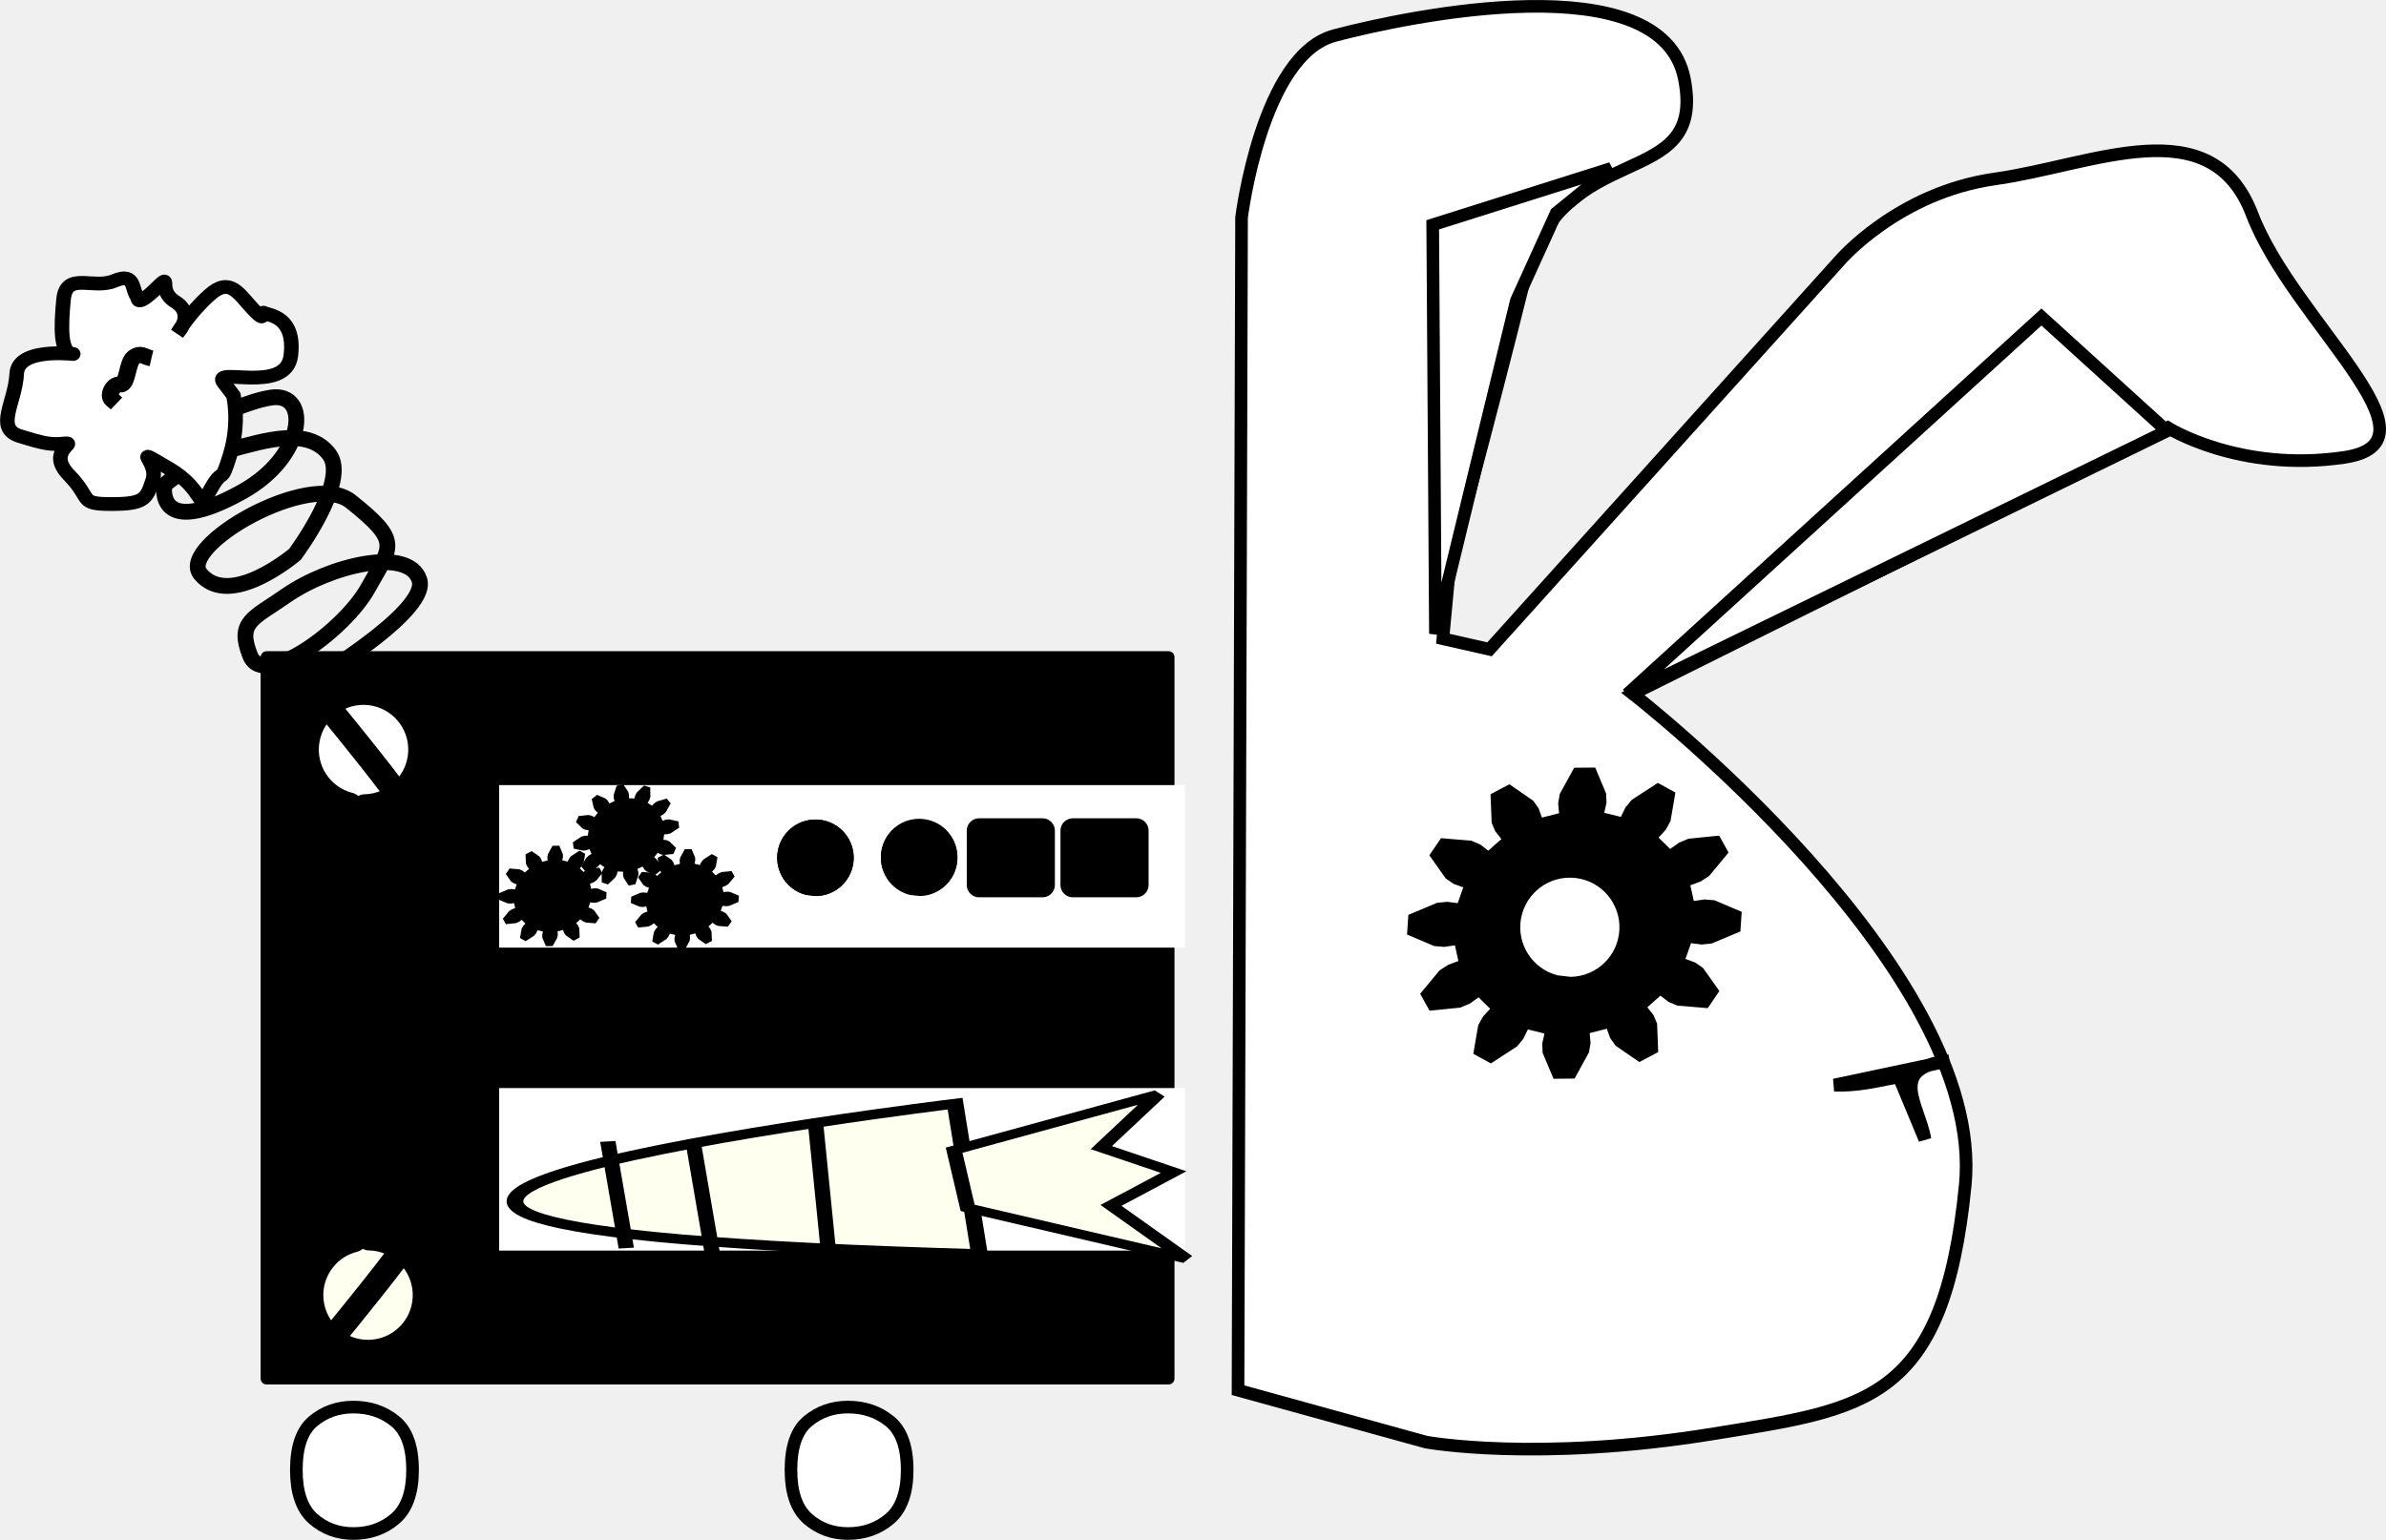
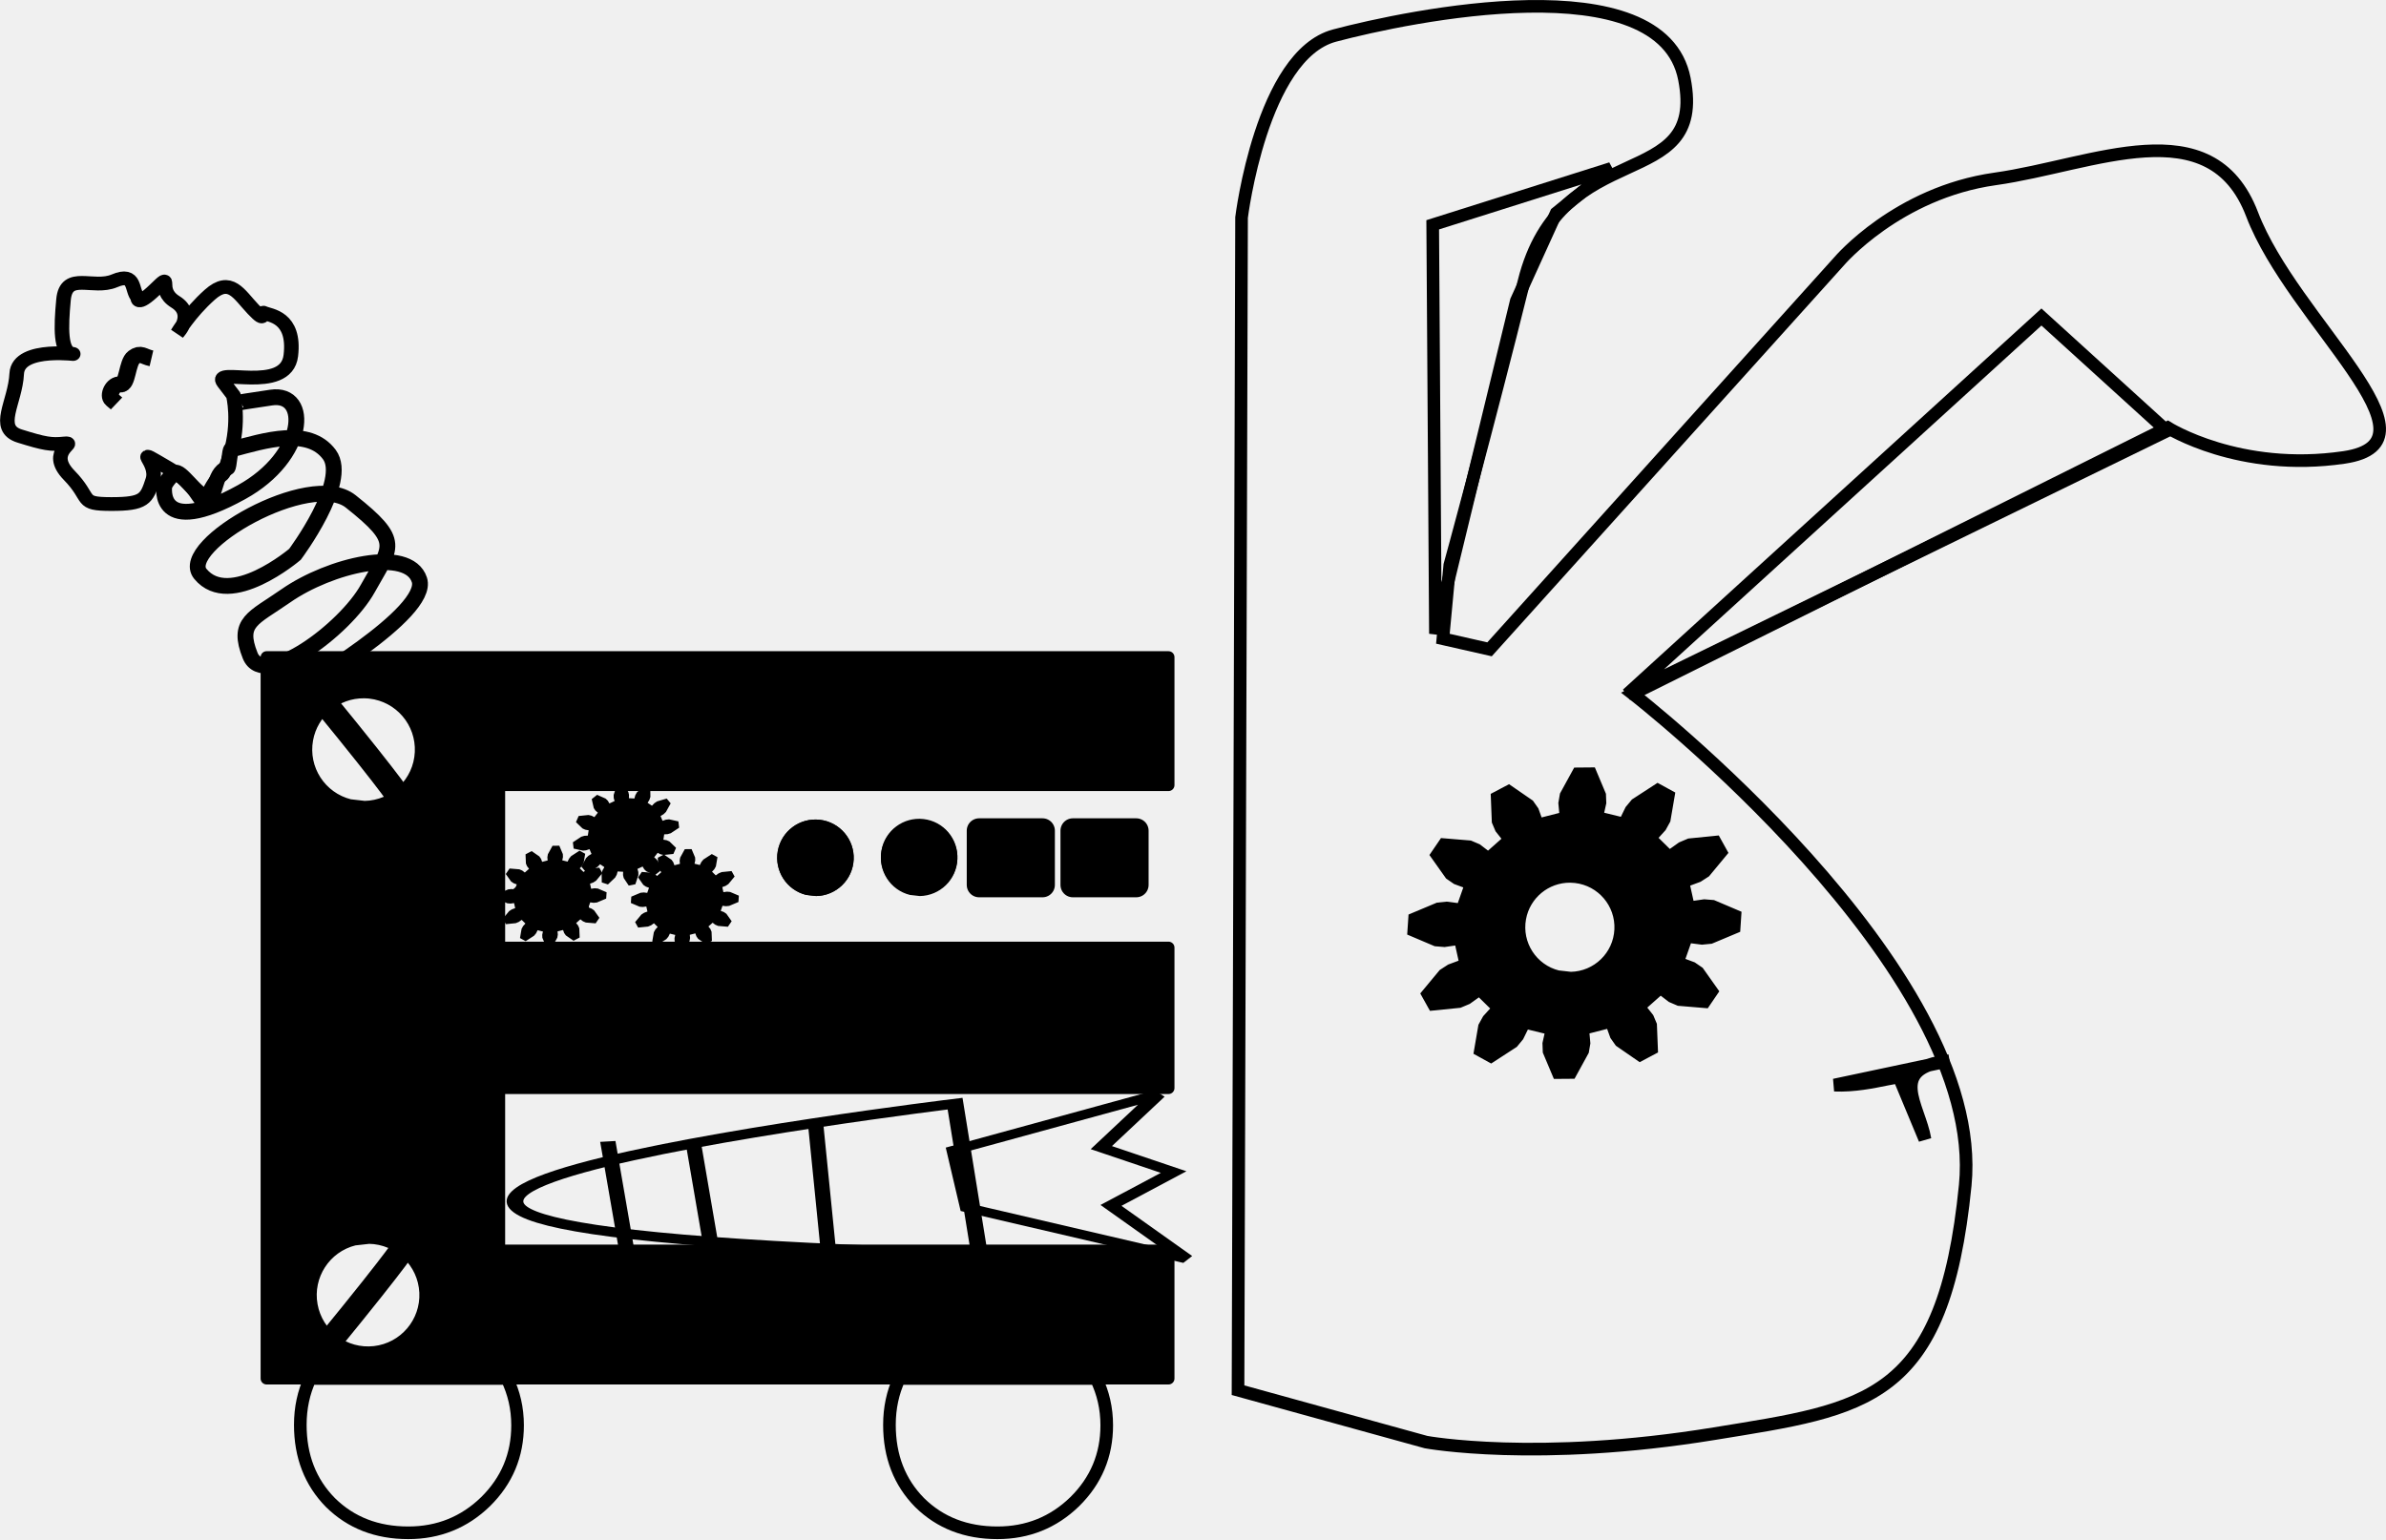
<svg xmlns="http://www.w3.org/2000/svg" xmlns:ns1="http://www.openswatchbook.org/uri/2009/osb" width="53.329mm" height="34.41mm" viewBox="0 0 188.959 121.926" id="svg2" version="1.1">
  <defs id="defs4">
    <linearGradient id="linearGradient8288" ns1:paint="solid">
      <stop style="stop-color:#000000;stop-opacity:1;" offset="0" id="stop8290" />
    </linearGradient>
  </defs>
  <g id="layer1" transform="translate(-40.15681,-439.2151)">
    <text xml:space="preserve" style="font-style:normal;font-variant:normal;font-weight:normal;font-stretch:normal;font-size:90px;line-height:125%;font-family:'MS Gothic';-inkscape-font-specification:'MS Gothic, Normal';text-align:start;letter-spacing:0px;word-spacing:0px;writing-mode:lr-tb;text-anchor:start;fill:#ff00ff;fill-opacity:1;stroke:none;stroke-width:1px;stroke-linecap:butt;stroke-linejoin:miter;stroke-opacity:1" x="-110.179" y="-304.912" id="text4136" transform="scale(-1,-1)">
      <tspan id="tspan4138" x="-110.179" y="-304.912" style="font-style:normal;font-variant:normal;font-weight:normal;font-stretch:normal;font-size:80px;line-height:125%;font-family:'MS Gothic';-inkscape-font-specification:'MS Gothic, Normal';text-align:start;writing-mode:lr-tb;text-anchor:start" />
    </text>
-     <path style="display:inline;fill:#ffffff;fill-opacity:1;fill-rule:evenodd;stroke:#000000;stroke-width:1px;stroke-linecap:butt;stroke-linejoin:miter;stroke-opacity:1" d="m 169.471,494.18 c 0,0 28.026,21.741 26.322,38.933 -1.704,17.192 -7.861,17.709 -19.844,19.668 -14.072,2.3 -22.858,0.672 -22.858,0.672 l -14.889,-4.111 0.28,-92.894 c 0,0 1.58,-12.881 7.366,-14.416 5.787,-1.535 25.911,-5.773 27.705,3.438 1.794,9.212 -9.785,4.318 -12.706,16.053 -2.922,11.735 -5.873,22.459 -5.873,22.459 l -0.547,5.832 3.694,0.838 27.694,-30.747 c 0,0 4.599,-5.43 12.356,-6.519 7.757,-1.088 17.091,-5.703 20.34,2.803 3.249,8.506 15.587,18.039 7.282,19.262 -8.305,1.223 -13.966,-2.36 -13.966,-2.36 z" id="path4692" />
-     <path style="display:inline;fill:#ffffff;fill-opacity:1;fill-rule:evenodd;stroke:#000000;stroke-width:1px;stroke-linecap:butt;stroke-linejoin:miter;stroke-opacity:1" d="m 211.764,473.356 -9.935,-9.029 -32.805,29.885 z" id="path4714" />
-     <path style="display:inline;fill:#ffffff;fill-opacity:1;fill-rule:evenodd;stroke:#000000;stroke-width:1px;stroke-linecap:butt;stroke-linejoin:miter;stroke-opacity:1" d="m 167.753,452.555 -14.133,4.468 0.215,32.395 6.408,-26.376 3.159,-6.951 z" id="path4716" />
+     <path style="display:inline;fill:none;fill-opacity:1;fill-rule:evenodd;stroke:#000000;stroke-width:1px;stroke-linecap:butt;stroke-linejoin:miter;stroke-opacity:1" d="m 169.471,494.18 c 0,0 28.026,21.741 26.322,38.933 -1.704,17.192 -7.861,17.709 -19.844,19.668 -14.072,2.3 -22.858,0.672 -22.858,0.672 l -14.889,-4.111 0.28,-92.894 c 0,0 1.58,-12.881 7.366,-14.416 5.787,-1.535 25.911,-5.773 27.705,3.438 1.794,9.212 -9.785,4.318 -12.706,16.053 -2.922,11.735 -5.873,22.459 -5.873,22.459 l -0.547,5.832 3.694,0.838 27.694,-30.747 c 0,0 4.599,-5.43 12.356,-6.519 7.757,-1.088 17.091,-5.703 20.34,2.803 3.249,8.506 15.587,18.039 7.282,19.262 -8.305,1.223 -13.966,-2.36 -13.966,-2.36 z" id="path4692" />
+     <path style="display:inline;fill:none;fill-opacity:1;fill-rule:evenodd;stroke:#000000;stroke-width:1px;stroke-linecap:butt;stroke-linejoin:miter;stroke-opacity:1" d="m 211.764,473.356 -9.935,-9.029 -32.805,29.885 z" id="path4714" />
+     <path style="display:inline;fill:none;fill-opacity:1;fill-rule:evenodd;stroke:#000000;stroke-width:1px;stroke-linecap:butt;stroke-linejoin:miter;stroke-opacity:1" d="m 167.753,452.555 -14.133,4.468 0.215,32.395 6.408,-26.376 3.159,-6.951 z" id="path4716" />
    <g id="g6485-5" transform="matrix(-0.01776397,0.2680536,0.2872236,-0.00264287,164.8392,512.3454)" style="display:inline;fill:#000000;fill-opacity:1;stroke:#000000;stroke-width:2.873;stroke-miterlimit:4;stroke-dasharray:none;stroke-opacity:1">
-       <path id="path6487-45" d="m 31.493,-4.625 4.02,-0.59 2.358,0.229 6.649,3.01 0,3.951 -6.649,3.01 -2.358,0.229 -4.02,-0.59 -1.907,7.117 3.776,1.499 1.927,1.377 4.253,5.931 -1.976,3.422 -7.263,-0.718 -2.156,-0.98 -3.186,-2.521 -5.21,5.21 2.521,3.186 0.98,2.156 0.718,7.263 -3.422,1.976 -5.931,-4.253 -1.377,-1.927 -1.499,-3.776 -7.117,1.907 0.59,4.02 -0.229,2.358 -3.01,6.649 -3.951,0 -3.01,-6.649 -0.229,-2.358 0.59,-4.02 -7.117,-1.907 -1.499,3.776 -1.377,1.927 -5.931,4.253 -3.422,-1.976 0.718,-7.263 0.98,-2.156 2.521,-3.186 -5.21,-5.21 -3.186,2.521 -2.156,0.98 -7.263,0.718 -1.976,-3.422 4.253,-5.931 1.927,-1.377 3.776,-1.499 -1.907,-7.117 -4.02,0.59 -2.358,-0.229 -6.649,-3.01 0,-3.951 6.649,-3.01 2.358,-0.229 4.02,0.59 1.907,-7.117 -3.776,-1.499 -1.927,-1.377 -4.253,-5.931 1.976,-3.422 7.263,0.718 2.156,0.98 3.186,2.521 5.21,-5.21 -2.521,-3.186 -0.98,-2.156 -0.718,-7.263 3.422,-1.976 5.931,4.253 1.377,1.927 1.499,3.776 7.117,-1.907 -0.59,-4.02 0.229,-2.358 3.01,-6.649 3.951,0 3.01,6.649 0.229,2.358 -0.59,4.02 7.117,1.907 1.499,-3.776 1.377,-1.927 5.931,-4.253 3.422,1.976 -0.718,7.263 -0.98,2.156 -2.521,3.186 5.21,5.21 3.186,-2.521 2.156,-0.98 7.263,-0.718 1.976,3.422 -4.253,5.931 -1.927,1.377 -3.776,1.499 z" style="fill:#000000;fill-opacity:1;stroke:#000000;stroke-width:2.873;stroke-miterlimit:4;stroke-dasharray:none;stroke-opacity:1" />
+       <path style="fill:#000000;fill-opacity:1;stroke:#000000;stroke-width:0.797;stroke-miterlimit:4;stroke-dasharray:none;stroke-opacity:1" d="M 126.041 61.191 L 124.906 61.201 L 123.924 62.992 L 123.814 63.625 L 123.914 64.701 L 121.836 65.23 L 121.473 64.223 L 121.111 63.709 L 119.482 62.586 L 118.465 63.123 L 118.541 65.068 L 118.785 65.645 L 119.453 66.492 L 117.863 67.902 L 116.994 67.234 L 116.391 66.977 L 114.318 66.805 L 113.689 67.727 L 114.807 69.305 L 115.336 69.67 L 116.393 70.061 L 115.719 71.975 L 114.574 71.826 L 113.895 71.895 L 111.93 72.719 L 111.859 73.777 L 113.717 74.566 L 114.391 74.621 L 115.555 74.453 L 115.977 76.355 L 114.865 76.768 L 114.287 77.143 L 112.959 78.742 L 113.467 79.654 L 115.564 79.443 L 116.201 79.176 L 117.162 78.49 L 118.566 79.873 L 117.785 80.734 L 117.465 81.314 L 117.131 83.264 L 118.078 83.785 L 119.857 82.629 L 120.287 82.107 L 120.785 81.092 L 122.795 81.584 L 122.555 82.664 L 122.578 83.295 L 123.324 85.068 L 124.459 85.059 L 125.441 83.268 L 125.549 82.637 L 125.451 81.561 L 127.529 81.029 L 127.893 82.039 L 128.254 82.551 L 129.883 83.676 L 130.9 83.137 L 130.822 81.191 L 130.58 80.617 L 129.912 79.77 L 131.502 78.359 L 132.371 79.025 L 132.973 79.283 L 135.047 79.457 L 135.676 78.533 L 134.559 76.955 L 134.029 76.592 L 132.973 76.199 L 133.646 74.287 L 134.789 74.434 L 135.471 74.367 L 137.434 73.543 L 137.504 72.482 L 135.648 71.693 L 134.975 71.639 L 133.811 71.807 L 133.389 69.904 L 134.5 69.492 L 135.078 69.119 L 136.404 67.518 L 135.898 66.605 L 133.799 66.816 L 133.162 67.086 L 132.203 67.77 L 130.799 66.387 L 131.58 65.527 L 131.9 64.945 L 132.234 62.996 L 131.287 62.477 L 129.508 63.633 L 129.078 64.152 L 128.58 65.168 L 126.57 64.676 L 126.811 63.598 L 126.787 62.967 L 126.041 61.191 z M 124.355 69.525 A 3.929 3.929 0 0 1 124.768 69.551 A 3.929 3.929 0 0 1 128.25 73.643 A 3.929 3.929 0 0 1 124.395 77.383 L 123.377 77.268 A 3.929 3.929 0 0 1 120.459 72.758 A 3.929 3.929 0 0 1 124.355 69.525 z " transform="matrix(0.0343478,3.483732,3.732874,0.2308677,-277.2688,-451.2435)" id="path6487-45" />
    </g>
-     <path style="display:inline;fill:#ffffff;fill-opacity:1;stroke:none;stroke-width:2;stroke-linecap:round;stroke-linejoin:round;stroke-miterlimit:4;stroke-dasharray:none;stroke-opacity:1" id="path5353" d="m 163.534,516.482 a 3.929,3.929 0 0 1 -2.919,-4.509 3.929,3.929 0 0 1 4.309,-3.207 3.929,3.929 0 0 1 3.481,4.091 3.929,3.929 0 0 1 -3.854,3.741" />
    <path style="fill:#000000;fill-opacity:1;stroke:#000000;stroke-width:0.357;stroke-linecap:round;stroke-linejoin:round;stroke-miterlimit:4;stroke-dasharray:none;stroke-opacity:1" d="m 43.535,74.096 c -0.023,-0.24 -0.724,-0.756 -1.559,-1.148 -0.835,-0.391 -1.322,-0.717 -1.083,-0.725 0.654,-0.02 0.116,-1.081 -0.563,-1.11 -0.537,-0.023 -0.536,-0.046 0.009,-0.268 0.328,-0.134 0.942,-0.685 1.365,-1.225 0.423,-0.54 1.068,-0.982 1.432,-0.982 0.364,0 0.736,-0.281 0.826,-0.625 0.147,-0.561 0.168,-0.557 0.205,0.042 0.03,0.484 0.238,0.615 0.756,0.48 0.464,-0.121 0.714,-0.011 0.714,0.315 0,0.276 0.226,0.502 0.502,0.502 0.318,0 0.437,0.25 0.324,0.682 -0.12,0.458 0.038,0.737 0.48,0.851 0.632,0.163 0.632,0.171 -0.009,0.211 -0.484,0.03 -0.615,0.238 -0.48,0.756 0.139,0.53 0.011,0.714 -0.494,0.714 -0.374,0 -0.681,0.226 -0.681,0.502 0,0.318 -0.25,0.437 -0.682,0.324 -0.458,-0.12 -0.737,0.038 -0.851,0.48 -0.093,0.362 -0.188,0.462 -0.211,0.222 z" id="path4348" transform="translate(40.15681,439.2151)" />
    <path style="fill:#000000;fill-opacity:1;stroke:#000000;stroke-width:0.357;stroke-linecap:round;stroke-linejoin:round;stroke-miterlimit:4;stroke-dasharray:none;stroke-opacity:1" d="m 48.13,68.997 c -0.021,-0.646 -1.067,-1.953 -1.792,-2.238 -0.406,-0.16 -0.383,-0.212 0.102,-0.234 0.704,-0.032 0.872,-1.087 0.179,-1.122 -0.246,-0.012 -0.085,-0.168 0.357,-0.346 0.442,-0.178 0.804,-0.47 0.804,-0.65 0,-0.18 0.338,-0.415 0.75,-0.523 0.413,-0.108 0.644,-0.367 0.515,-0.577 -0.13,-0.21 -0.065,-0.381 0.143,-0.381 0.208,0 0.378,0.161 0.378,0.357 0,0.514 0.978,0.441 1.192,-0.089 0.124,-0.308 0.193,-0.28 0.22,0.089 0.049,0.657 1.104,1.959 1.814,2.238 0.406,0.16 0.383,0.212 -0.102,0.234 -0.704,0.032 -0.872,1.087 -0.179,1.122 0.246,0.012 0.085,0.168 -0.357,0.346 -0.442,0.178 -0.804,0.47 -0.804,0.65 0,0.374 -1.362,0.878 -2.105,0.779 -0.274,-0.036 -0.633,0.147 -0.798,0.408 -0.24,0.379 -0.304,0.366 -0.318,-0.062 z" id="path4350" transform="translate(40.15681,439.2151)" />
  </g>
  <g id="layer2" transform="translate(-40.15681,-439.2151)">
-     <text xml:space="preserve" style="font-style:normal;font-variant:normal;font-weight:normal;font-stretch:normal;font-size:74.192px;line-height:125%;font-family:'Bauhaus 93';-inkscape-font-specification:'Bauhaus 93, Normal';text-align:start;letter-spacing:0px;word-spacing:0px;writing-mode:lr-tb;text-anchor:start;fill:#ffffff;fill-opacity:1;stroke:#000000;stroke-width:1px;stroke-linecap:butt;stroke-linejoin:miter;stroke-opacity:1;" x="58.283" y="559.663" id="text4167">
-       <tspan id="tspan4169" x="58.283" y="559.663">. .</tspan>
-     </text>
-     <rect style="fill:#000000;fill-opacity:1;stroke:#000000;stroke-width:0.946;stroke-linecap:round;stroke-linejoin:round;stroke-miterlimit:4;stroke-dasharray:none;stroke-opacity:1" id="rect8260" width="71.429" height="57.143" x="61.268" y="491.274" />
-     <rect style="fill:#ffffff;fill-opacity:1;stroke:none;stroke-width:0.928;stroke-linecap:round;stroke-linejoin:round;stroke-miterlimit:4;stroke-dasharray:none;stroke-opacity:1" id="rect8262" width="54.303" height="12.874" x="79.688" y="501.408" />
-     <rect y="525.408" x="79.688" height="12.874" width="54.303" id="rect8266" style="fill:#ffffff;fill-opacity:1;stroke:none;stroke-width:0.928;stroke-linecap:round;stroke-linejoin:round;stroke-miterlimit:4;stroke-dasharray:none;stroke-opacity:1" />
-     <path style="fill:none;fill-rule:evenodd;stroke:#000000;stroke-width:1.253px;stroke-linecap:butt;stroke-linejoin:miter;stroke-opacity:1" d="m 63.683,493.885 c 0,0 10.554,-6.09 9.684,-8.738 -0.869,-2.648 -7.092,-1.161 -10.581,1.272 -2.594,1.808 -3.884,2.058 -2.818,4.733 1.069,2.682 7.486,-2.031 9.314,-5.318 1.872,-3.367 2.71,-3.673 -1.353,-6.9 -3.209,-2.549 -13.725,3.534 -11.906,5.742 2.338,2.84 7.493,-1.549 7.493,-1.549 0,0 4.309,-5.769 2.722,-7.904 -1.638,-2.204 -5.101,-1.118 -7.764,-0.403 -2.686,0.721 -5.441,2.772 -5.307,2.903 0,0 -0.684,4.245 6.133,0.469 5.126,-2.839 5.417,-7.941 2.34,-7.484 -3.71,0.551 -11.016,5.157 -11.016,5.157" id="path8318" />
-     <g transform="matrix(-1.434747,0,0,1.356105,181.5945,-283.3795)" style="display:inline" id="g8335">
-       <path id="path7064" d="m 90.97,550.218 c 0.37,-0.384 0.1,-1.505 1.287,-0.97 1.188,0.535 2.669,-0.576 2.818,1.098 0.149,1.674 0.173,3.052 -0.464,3.164 -0.636,0.112 2.97,-0.523 3.048,1.164 0.078,1.687 1.217,3.187 -0.161,3.642 -1.378,0.455 -1.732,0.517 -2.475,0.436 -0.744,-0.082 1.028,0.457 -0.257,1.852 -1.286,1.395 -0.506,1.683 -2.328,1.685 -1.822,0.002 -1.948,-0.295 -2.289,-1.404 -0.341,-1.109 1.318,-2.039 -0.852,-0.7 -2.171,1.338 -1.563,2.719 -2.33,1.26 -0.767,-1.459 -0.531,-0.119 -1.088,-2.04 -0.557,-1.921 -0.174,-3.476 -0.174,-3.476 0,0 -0.176,0.243 0.528,-0.731 0.704,-0.974 -3.447,0.713 -3.705,-1.58 -0.258,-2.293 1.193,-2.335 1.458,-2.488 0.265,-0.153 -0.174,0.668 0.618,-0.215 0.792,-0.883 1.266,-1.923 2.403,-0.848 1.137,1.075 1.779,2.237 1.779,2.237 0,0 -0.996,-1.1 0.116,-1.827 1.112,-0.727 0.045,-1.815 1.112,-0.727 1.066,1.088 0.958,0.469 0.958,0.469 z" style="fill:#ffffff;fill-opacity:1;fill-rule:evenodd;stroke:#000000;stroke-width:0.804;stroke-linecap:butt;stroke-linejoin:miter;stroke-miterlimit:4;stroke-dasharray:none;stroke-opacity:1" />
+     <path style="fill:#000000;fill-opacity:1;stroke:#000000;stroke-width:0.946;stroke-linecap:round;stroke-linejoin:round;stroke-miterlimit:4;stroke-dasharray:none;stroke-opacity:1" d="M 21.111 52.059 L 21.111 109.201 L 92.539 109.201 L 92.539 99.068 L 39.531 99.068 L 39.531 86.193 L 92.539 86.193 L 92.539 75.068 L 39.531 75.068 L 39.531 62.193 L 92.539 62.193 L 92.539 52.059 L 21.111 52.059 z M 28.824 54.844 A 4.537 4.537 0 0 1 29.301 54.871 A 4.537 4.537 0 0 1 33.322 59.596 A 4.537 4.537 0 0 1 28.869 63.918 L 27.695 63.783 A 4.537 4.537 0 0 1 24.324 58.576 A 4.537 4.537 0 0 1 28.824 54.844 z M 29.227 98.059 A 4.537 4.537 0 0 1 33.68 102.379 A 4.537 4.537 0 0 1 29.658 107.104 A 4.537 4.537 0 0 1 24.682 103.398 A 4.537 4.537 0 0 1 28.053 98.191 L 29.227 98.059 z " transform="translate(40.15681,439.2151)" id="rect8260" />
+     <path style="fill:none;fill-rule:evenodd;stroke:#000000;stroke-width:1.253px;stroke-linecap:butt;stroke-linejoin:miter;stroke-opacity:1" d="m 63.683,493.885 c 0,0 10.554,-6.09 9.684,-8.738 -0.869,-2.648 -7.092,-1.161 -10.581,1.272 -2.594,1.808 -3.884,2.058 -2.818,4.733 1.069,2.682 7.486,-2.031 9.314,-5.318 1.872,-3.367 2.71,-3.673 -1.353,-6.9 -3.209,-2.549 -13.725,3.534 -11.906,5.742 2.338,2.84 7.493,-1.549 7.493,-1.549 0,0 4.309,-5.769 2.722,-7.904 -1.638,-2.204 -5.101,-1.118 -7.764,-0.403 -0.132,0.035 -0.18,1.393 -0.304,1.449 -1.234,0.549 -0.749,2.318 -1.671,2.294 -0.76,-0.019 -2.062,-2.193 -2.509,-1.871 -0.469,0.339 -0.867,0.988 -0.823,1.031 0,0 -0.684,4.245 6.133,0.469 5.126,-2.839 5.417,-7.941 2.34,-7.484 -3.71,0.551 -2.623,0.425 -2.623,0.425" id="path8318" />
+     <g transform="matrix(-1.434747,0,0,1.356105,181.5945,-283.3795)" style="display:inline;fill:none" id="g8335">
+       <path id="path7064" d="m 90.97,550.218 c 0.37,-0.384 0.1,-1.505 1.287,-0.97 1.188,0.535 2.669,-0.576 2.818,1.098 0.149,1.674 0.173,3.052 -0.464,3.164 -0.636,0.112 2.97,-0.523 3.048,1.164 0.078,1.687 1.217,3.187 -0.161,3.642 -1.378,0.455 -1.732,0.517 -2.475,0.436 -0.744,-0.082 1.028,0.457 -0.257,1.852 -1.286,1.395 -0.506,1.683 -2.328,1.685 -1.822,0.002 -1.948,-0.295 -2.289,-1.404 -0.341,-1.109 1.318,-2.039 -0.852,-0.7 -2.171,1.338 -1.563,2.719 -2.33,1.26 -0.767,-1.459 -0.531,-0.119 -1.088,-2.04 -0.557,-1.921 -0.174,-3.476 -0.174,-3.476 0,0 -0.176,0.243 0.528,-0.731 0.704,-0.974 -3.447,0.713 -3.705,-1.58 -0.258,-2.293 1.193,-2.335 1.458,-2.488 0.265,-0.153 -0.174,0.668 0.618,-0.215 0.792,-0.883 1.266,-1.923 2.403,-0.848 1.137,1.075 1.779,2.237 1.779,2.237 0,0 -0.996,-1.1 0.116,-1.827 1.112,-0.727 0.045,-1.815 1.112,-0.727 1.066,1.088 0.958,0.469 0.958,0.469 z" style="fill:none;fill-opacity:1;fill-rule:evenodd;stroke:#000000;stroke-width:0.804;stroke-linecap:butt;stroke-linejoin:miter;stroke-miterlimit:4;stroke-dasharray:none;stroke-opacity:1" />
      <path id="path7066" d="m 90.222,553.779 c 0.476,-0.106 0.583,-0.366 0.969,-0.066 0.386,0.3 0.34,1.639 0.752,1.59 0.413,-0.049 0.708,0.656 0.457,0.884 -0.251,0.227 -0.251,0.227 -0.251,0.227" style="fill:none;fill-rule:evenodd;stroke:#000000;stroke-width:0.937;stroke-linecap:butt;stroke-linejoin:miter;stroke-miterlimit:4;stroke-dasharray:none;stroke-opacity:1" />
    </g>
    <g style="display:inline;fill:#fffff0;fill-opacity:1" id="g6567" transform="matrix(-0.07012851,-0.6986997,-1.213074,0.03975712,777.8612,561.8173)">
-       <path style="fill:#fffff0;fill-opacity:1;fill-rule:evenodd;stroke:#000000;stroke-width:1.087px;stroke-linecap:butt;stroke-linejoin:miter;stroke-opacity:1" d="m 64.053,540.486 c 7.032,66.875 17.079,0.6 17.079,0.6 z" id="path4775" />
-       <path style="fill:#fffff0;fill-opacity:1;fill-rule:evenodd;stroke:#000000;stroke-width:1px;stroke-linecap:butt;stroke-linejoin:miter;stroke-opacity:1" d="m 69.309,540.949 -6.566,-13.89 6.313,4.546 3.536,-4.293 3.03,4.546 5.808,-4.041 -5.556,13.637 z" id="path6279" />
+       <path style="fill:none;fill-opacity:1;fill-rule:evenodd;stroke:#000000;stroke-width:1.087px;stroke-linecap:butt;stroke-linejoin:miter;stroke-opacity:1" d="m 64.053,540.486 c 7.032,66.875 17.079,0.6 17.079,0.6 z" id="path4775" />
+       <path style="fill:none;fill-opacity:1;fill-rule:evenodd;stroke:#000000;stroke-width:1px;stroke-linecap:butt;stroke-linejoin:miter;stroke-opacity:1" d="m 69.309,540.949 -6.566,-13.89 6.313,4.546 3.536,-4.293 3.03,4.546 5.808,-4.041 -5.556,13.637 z" id="path6279" />
      <path style="fill:#fffff0;fill-rule:evenodd;stroke:#000000;stroke-width:1px;stroke-linecap:butt;stroke-linejoin:miter;stroke-opacity:1;fill-opacity:1" d="m 65.269,550.293 14.142,0" id="path6281" />
      <path style="fill:#fffff0;fill-rule:evenodd;stroke:#000000;stroke-width:1px;stroke-linecap:butt;stroke-linejoin:miter;stroke-opacity:1;fill-opacity:1" d="m 65.269,557.869 12.374,0.505" id="path6283" />
      <path style="fill:#fffff0;fill-rule:evenodd;stroke:#000000;stroke-width:1px;stroke-linecap:butt;stroke-linejoin:miter;stroke-opacity:1;fill-opacity:1" d="m 66.026,563.425 12.122,0.505" id="path6285" />
    </g>
    <g id="g8430" transform="matrix(0.6069579,0,0,0.6069579,30.11068,229.7243)" style="fill:#000000;fill-opacity:1;stroke:#000000;stroke-opacity:1">
      <g style="fill:#000000;fill-opacity:1;stroke:#000000;stroke-width:2.873;stroke-miterlimit:4;stroke-dasharray:none;stroke-opacity:1" transform="matrix(-0.00944441,0.1425135,0.1527055,-0.00140511,88.65215,462.0796)" id="g6485">
        <path style="fill:#000000;fill-opacity:1;stroke:#000000;stroke-width:2.873;stroke-miterlimit:4;stroke-dasharray:none;stroke-opacity:1" d="m 31.493,-4.625 4.02,-0.59 2.358,0.229 6.649,3.01 0,3.951 -6.649,3.01 -2.358,0.229 -4.02,-0.59 -1.907,7.117 3.776,1.499 1.927,1.377 4.253,5.931 -1.976,3.422 -7.263,-0.718 -2.156,-0.98 -3.186,-2.521 -5.21,5.21 2.521,3.186 0.98,2.156 0.718,7.263 -3.422,1.976 -5.931,-4.253 -1.377,-1.927 -1.499,-3.776 -7.117,1.907 0.59,4.02 -0.229,2.358 -3.01,6.649 -3.951,0 -3.01,-6.649 -0.229,-2.358 0.59,-4.02 -7.117,-1.907 -1.499,3.776 -1.377,1.927 -5.931,4.253 -3.422,-1.976 0.718,-7.263 0.98,-2.156 2.521,-3.186 -5.21,-5.21 -3.186,2.521 -2.156,0.98 -7.263,0.718 -1.976,-3.422 4.253,-5.931 1.927,-1.377 3.776,-1.499 -1.907,-7.117 -4.02,0.59 -2.358,-0.229 -6.649,-3.01 0,-3.951 6.649,-3.01 2.358,-0.229 4.02,0.59 1.907,-7.117 -3.776,-1.499 -1.927,-1.377 -4.253,-5.931 1.976,-3.422 7.263,0.718 2.156,0.98 3.186,2.521 5.21,-5.21 -2.521,-3.186 -0.98,-2.156 -0.718,-7.263 3.422,-1.976 5.931,4.253 1.377,1.927 1.499,3.776 7.117,-1.907 -0.59,-4.02 0.229,-2.358 3.01,-6.649 3.951,0 3.01,6.649 0.229,2.358 -0.59,4.02 7.117,1.907 1.499,-3.776 1.377,-1.927 5.931,-4.253 3.422,1.976 -0.718,7.263 -0.98,2.156 -2.521,3.186 5.21,5.21 3.186,-2.521 2.156,-0.98 7.263,-0.718 1.976,3.422 -4.253,5.931 -1.927,1.377 -3.776,1.499 z" id="path6487" />
      </g>
      <g style="fill:#000000;fill-opacity:1;stroke:#000000;stroke-width:2.873;stroke-miterlimit:4;stroke-dasharray:none;stroke-opacity:1" transform="matrix(0.01712829,0.1417953,0.1498003,-0.02967859,98.23205,454.1261)" id="g6485-0">
        <path style="fill:#000000;fill-opacity:1;stroke:#000000;stroke-width:2.873;stroke-miterlimit:4;stroke-dasharray:none;stroke-opacity:1" d="m 31.493,-4.625 4.02,-0.59 2.358,0.229 6.649,3.01 0,3.951 -6.649,3.01 -2.358,0.229 -4.02,-0.59 -1.907,7.117 3.776,1.499 1.927,1.377 4.253,5.931 -1.976,3.422 -7.263,-0.718 -2.156,-0.98 -3.186,-2.521 -5.21,5.21 2.521,3.186 0.98,2.156 0.718,7.263 -3.422,1.976 -5.931,-4.253 -1.377,-1.927 -1.499,-3.776 -7.117,1.907 0.59,4.02 -0.229,2.358 -3.01,6.649 -3.951,0 -3.01,-6.649 -0.229,-2.358 0.59,-4.02 -7.117,-1.907 -1.499,3.776 -1.377,1.927 -5.931,4.253 -3.422,-1.976 0.718,-7.263 0.98,-2.156 2.521,-3.186 -5.21,-5.21 -3.186,2.521 -2.156,0.98 -7.263,0.718 -1.976,-3.422 4.253,-5.931 1.927,-1.377 3.776,-1.499 -1.907,-7.117 -4.02,0.59 -2.358,-0.229 -6.649,-3.01 0,-3.951 6.649,-3.01 2.358,-0.229 4.02,0.59 1.907,-7.117 -3.776,-1.499 -1.927,-1.377 -4.253,-5.931 1.976,-3.422 7.263,0.718 2.156,0.98 3.186,2.521 5.21,-5.21 -2.521,-3.186 -0.98,-2.156 -0.718,-7.263 3.422,-1.976 5.931,4.253 1.377,1.927 1.499,3.776 7.117,-1.907 -0.59,-4.02 0.229,-2.358 3.01,-6.649 3.951,0 3.01,6.649 0.229,2.358 -0.59,4.02 7.117,1.907 1.499,-3.776 1.377,-1.927 5.931,-4.253 3.422,1.976 -0.718,7.263 -0.98,2.156 -2.521,3.186 5.21,5.21 3.186,-2.521 2.156,-0.98 7.263,-0.718 1.976,3.422 -4.253,5.931 -1.927,1.377 -3.776,1.499 z" id="path6487-4" />
      </g>
      <g id="g8426" transform="matrix(-0.00944441,0.1425135,0.1527055,-0.00140511,105.9107,462.524)" style="fill:#000000;fill-opacity:1;stroke:#000000;stroke-width:2.873;stroke-miterlimit:4;stroke-dasharray:none;stroke-opacity:1">
        <path id="path8428" d="m 31.493,-4.625 4.02,-0.59 2.358,0.229 6.649,3.01 0,3.951 -6.649,3.01 -2.358,0.229 -4.02,-0.59 -1.907,7.117 3.776,1.499 1.927,1.377 4.253,5.931 -1.976,3.422 -7.263,-0.718 -2.156,-0.98 -3.186,-2.521 -5.21,5.21 2.521,3.186 0.98,2.156 0.718,7.263 -3.422,1.976 -5.931,-4.253 -1.377,-1.927 -1.499,-3.776 -7.117,1.907 0.59,4.02 -0.229,2.358 -3.01,6.649 -3.951,0 -3.01,-6.649 -0.229,-2.358 0.59,-4.02 -7.117,-1.907 -1.499,3.776 -1.377,1.927 -5.931,4.253 -3.422,-1.976 0.718,-7.263 0.98,-2.156 2.521,-3.186 -5.21,-5.21 -3.186,2.521 -2.156,0.98 -7.263,0.718 -1.976,-3.422 4.253,-5.931 1.927,-1.377 3.776,-1.499 -1.907,-7.117 -4.02,0.59 -2.358,-0.229 -6.649,-3.01 0,-3.951 6.649,-3.01 2.358,-0.229 4.02,0.59 1.907,-7.117 -3.776,-1.499 -1.927,-1.377 -4.253,-5.931 1.976,-3.422 7.263,0.718 2.156,0.98 3.186,2.521 5.21,-5.21 -2.521,-3.186 -0.98,-2.156 -0.718,-7.263 3.422,-1.976 5.931,4.253 1.377,1.927 1.499,3.776 7.117,-1.907 -0.59,-4.02 0.229,-2.358 3.01,-6.649 3.951,0 3.01,6.649 0.229,2.358 -0.59,4.02 7.117,1.907 1.499,-3.776 1.377,-1.927 5.931,-4.253 3.422,1.976 -0.718,7.263 -0.98,2.156 -2.521,3.186 5.21,5.21 3.186,-2.521 2.156,-0.98 7.263,-0.718 1.976,3.422 -4.253,5.931 -1.927,1.377 -3.776,1.499 z" style="fill:#000000;fill-opacity:1;stroke:#000000;stroke-width:2.873;stroke-miterlimit:4;stroke-dasharray:none;stroke-opacity:1" />
      </g>
    </g>
    <g transform="matrix(1.938557,0,0,1.938557,-54.0334,-579.105)" style="display:inline;fill:#ffffff" id="g7039">
-       <path d="m 62.874,558.201 a 2.341,2.341 0 0 1 -1.739,-2.687 2.341,2.341 0 0 1 2.567,-1.911 2.341,2.341 0 0 1 2.074,2.437 2.341,2.341 0 0 1 -2.296,2.229" id="path6952" style="fill:#ffffff;fill-opacity:1;stroke:#000000;stroke-width:1.027;stroke-linecap:round;stroke-linejoin:round;stroke-miterlimit:4;stroke-dasharray:none;stroke-opacity:1" />
      <path id="path7037" d="m 61.742,553.876 c 3.214,3.929 3.214,4.107 3.214,4.107" style="fill:#ffffff;fill-rule:evenodd;stroke:#000000;stroke-width:1px;stroke-linecap:butt;stroke-linejoin:miter;stroke-opacity:1" />
    </g>
    <g id="g8459" style="display:inline;fill:#fffff0;fill-opacity:1" transform="matrix(1.938557,0,0,-1.938557,-53.67626,1619.51)">
-       <path style="fill:#fffff0;fill-opacity:1;stroke:#000000;stroke-width:1.027;stroke-linecap:round;stroke-linejoin:round;stroke-miterlimit:4;stroke-dasharray:none;stroke-opacity:1" id="path8461" d="m 62.874,558.201 a 2.341,2.341 0 0 1 -1.739,-2.687 2.341,2.341 0 0 1 2.567,-1.911 2.341,2.341 0 0 1 2.074,2.437 2.341,2.341 0 0 1 -2.296,2.229" />
      <path style="fill:#fffff0;fill-rule:evenodd;stroke:#000000;stroke-width:1px;stroke-linecap:butt;stroke-linejoin:miter;stroke-opacity:1;fill-opacity:1" d="m 61.742,553.876 c 3.214,3.929 3.214,4.107 3.214,4.107" id="path8463" />
    </g>
    <g id="g8613" transform="translate(-6.428571,2.798639)" style="fill:#000000;fill-opacity:1">
      <path style="display:inline;fill:#000000;fill-opacity:1;stroke:none;stroke-width:1.958;stroke-linecap:round;stroke-linejoin:round;stroke-miterlimit:4;stroke-dasharray:none;stroke-opacity:1" id="path6836" d="m 110.432,507.309 a 3.03,3.03 0 0 1 -2.251,-3.478 3.03,3.03 0 0 1 3.324,-2.474 3.03,3.03 0 0 1 2.685,3.155 3.03,3.03 0 0 1 -2.973,2.886" />
      <path d="m 110.432,507.309 a 3.03,3.03 0 0 1 -2.251,-3.478 3.03,3.03 0 0 1 3.324,-2.474 3.03,3.03 0 0 1 2.685,3.155 3.03,3.03 0 0 1 -2.973,2.886" id="path6796" style="display:inline;fill:#000000;fill-opacity:1;stroke:none;stroke-width:1.958;stroke-linecap:round;stroke-linejoin:round;stroke-miterlimit:4;stroke-dasharray:none;stroke-opacity:1" />
    </g>
    <g style="display:inline;stroke:none;stroke-opacity:1;fill:#000000;fill-opacity:1" id="g6880" transform="translate(49.44763,-21.08762)">
      <path style="fill:#000000;fill-opacity:1;stroke:none;stroke-width:1.958;stroke-linecap:round;stroke-linejoin:round;stroke-miterlimit:4;stroke-dasharray:none;stroke-opacity:1" id="path6836-1" d="m 62.77,531.137 a 3.03,3.03 0 0 1 -2.251,-3.478 3.03,3.03 0 0 1 3.324,-2.474 3.03,3.03 0 0 1 2.685,3.155 3.03,3.03 0 0 1 -2.973,2.886" />
      <path d="m 62.77,531.196 a 3.03,3.03 0 0 1 -2.251,-3.478 3.03,3.03 0 0 1 3.324,-2.474 3.03,3.03 0 0 1 2.685,3.155 3.03,3.03 0 0 1 -2.973,2.886" id="path6796-7" style="fill:#000000;fill-opacity:1;stroke:none;stroke-width:1.958;stroke-linecap:round;stroke-linejoin:round;stroke-miterlimit:4;stroke-dasharray:none;stroke-opacity:1" />
    </g>
    <g id="g8579" transform="translate(4.285714,2.798629)" style="fill:#000000;fill-opacity:1;stroke:#000000;stroke-opacity:1">
      <rect y="502.219" x="120.834" height="4.299" width="5.021" id="rect6894-0" style="display:inline;fill:#000000;fill-opacity:1;stroke:#000000;stroke-width:1.958;stroke-linecap:round;stroke-linejoin:round;stroke-miterlimit:4;stroke-dasharray:none;stroke-opacity:1" />
      <rect style="display:inline;fill:#000000;fill-opacity:1;stroke:#000000;stroke-width:0.691;stroke-linecap:round;stroke-linejoin:round;stroke-miterlimit:4;stroke-dasharray:none;stroke-opacity:1" id="rect6884-2" width="5.021" height="4.299" x="121.18" y="502.219" />
    </g>
    <g transform="translate(-3.136593,2.798629)" id="g8579-4" style="stroke:#000000;stroke-opacity:1;fill:#000000;fill-opacity:1">
      <rect y="502.219" x="120.834" height="4.299" width="5.021" id="rect6894-0-4" style="display:inline;fill:#000000;fill-opacity:1;stroke:#000000;stroke-width:1.958;stroke-linecap:round;stroke-linejoin:round;stroke-miterlimit:4;stroke-dasharray:none;stroke-opacity:1" />
      <rect style="display:inline;fill:#000000;fill-opacity:1;stroke:#000000;stroke-width:0.691;stroke-linecap:round;stroke-linejoin:round;stroke-miterlimit:4;stroke-dasharray:none;stroke-opacity:1" id="rect6884-2-9" width="5.021" height="4.299" x="121.18" y="502.219" />
    </g>
    <path style="display:inline;fill:none;fill-rule:evenodd;stroke:#000000;stroke-width:1.014px;stroke-linecap:butt;stroke-linejoin:miter;stroke-opacity:1" d="m 192.6,529.463 c -0.449,-2.666 -3.068,-5.68 1.925,-6.217 l -9.095,1.927 c 3.13,0.13 6.01,-1.272 5.285,-0.241 z" id="path13840" />
+     <path style="font-style:normal;font-variant:normal;font-weight:normal;font-stretch:normal;font-size:74.192px;line-height:125%;font-family:'Bauhaus 93';-inkscape-font-specification:'Bauhaus 93, Normal';text-align:start;letter-spacing:0px;word-spacing:0px;writing-mode:lr-tb;text-anchor:start;fill:none;fill-opacity:1;stroke:#000000;stroke-width:1px;stroke-linecap:butt;stroke-linejoin:miter;stroke-opacity:1" d="m 64.719,548.413 c -0.515,1.111 -0.781,2.333 -0.781,3.676 0,2.488 0.797,4.54 2.391,6.158 1.618,1.594 3.671,2.391 6.158,2.391 2.391,0 4.431,-0.821 6.121,-2.463 1.691,-1.666 2.537,-3.684 2.537,-6.051 0,-1.344 -0.287,-2.577 -0.84,-3.711 z m 46.658,0 c -0.515,1.111 -0.781,2.334 -0.781,3.676 0,2.488 0.797,4.54 2.391,6.158 1.618,1.594 3.673,2.391 6.16,2.391 2.391,0 4.431,-0.821 6.121,-2.463 1.691,-1.666 2.537,-3.684 2.537,-6.051 0,-1.344 -0.287,-2.577 -0.84,-3.711 z" id="text4167-8" />
  </g>
</svg>
